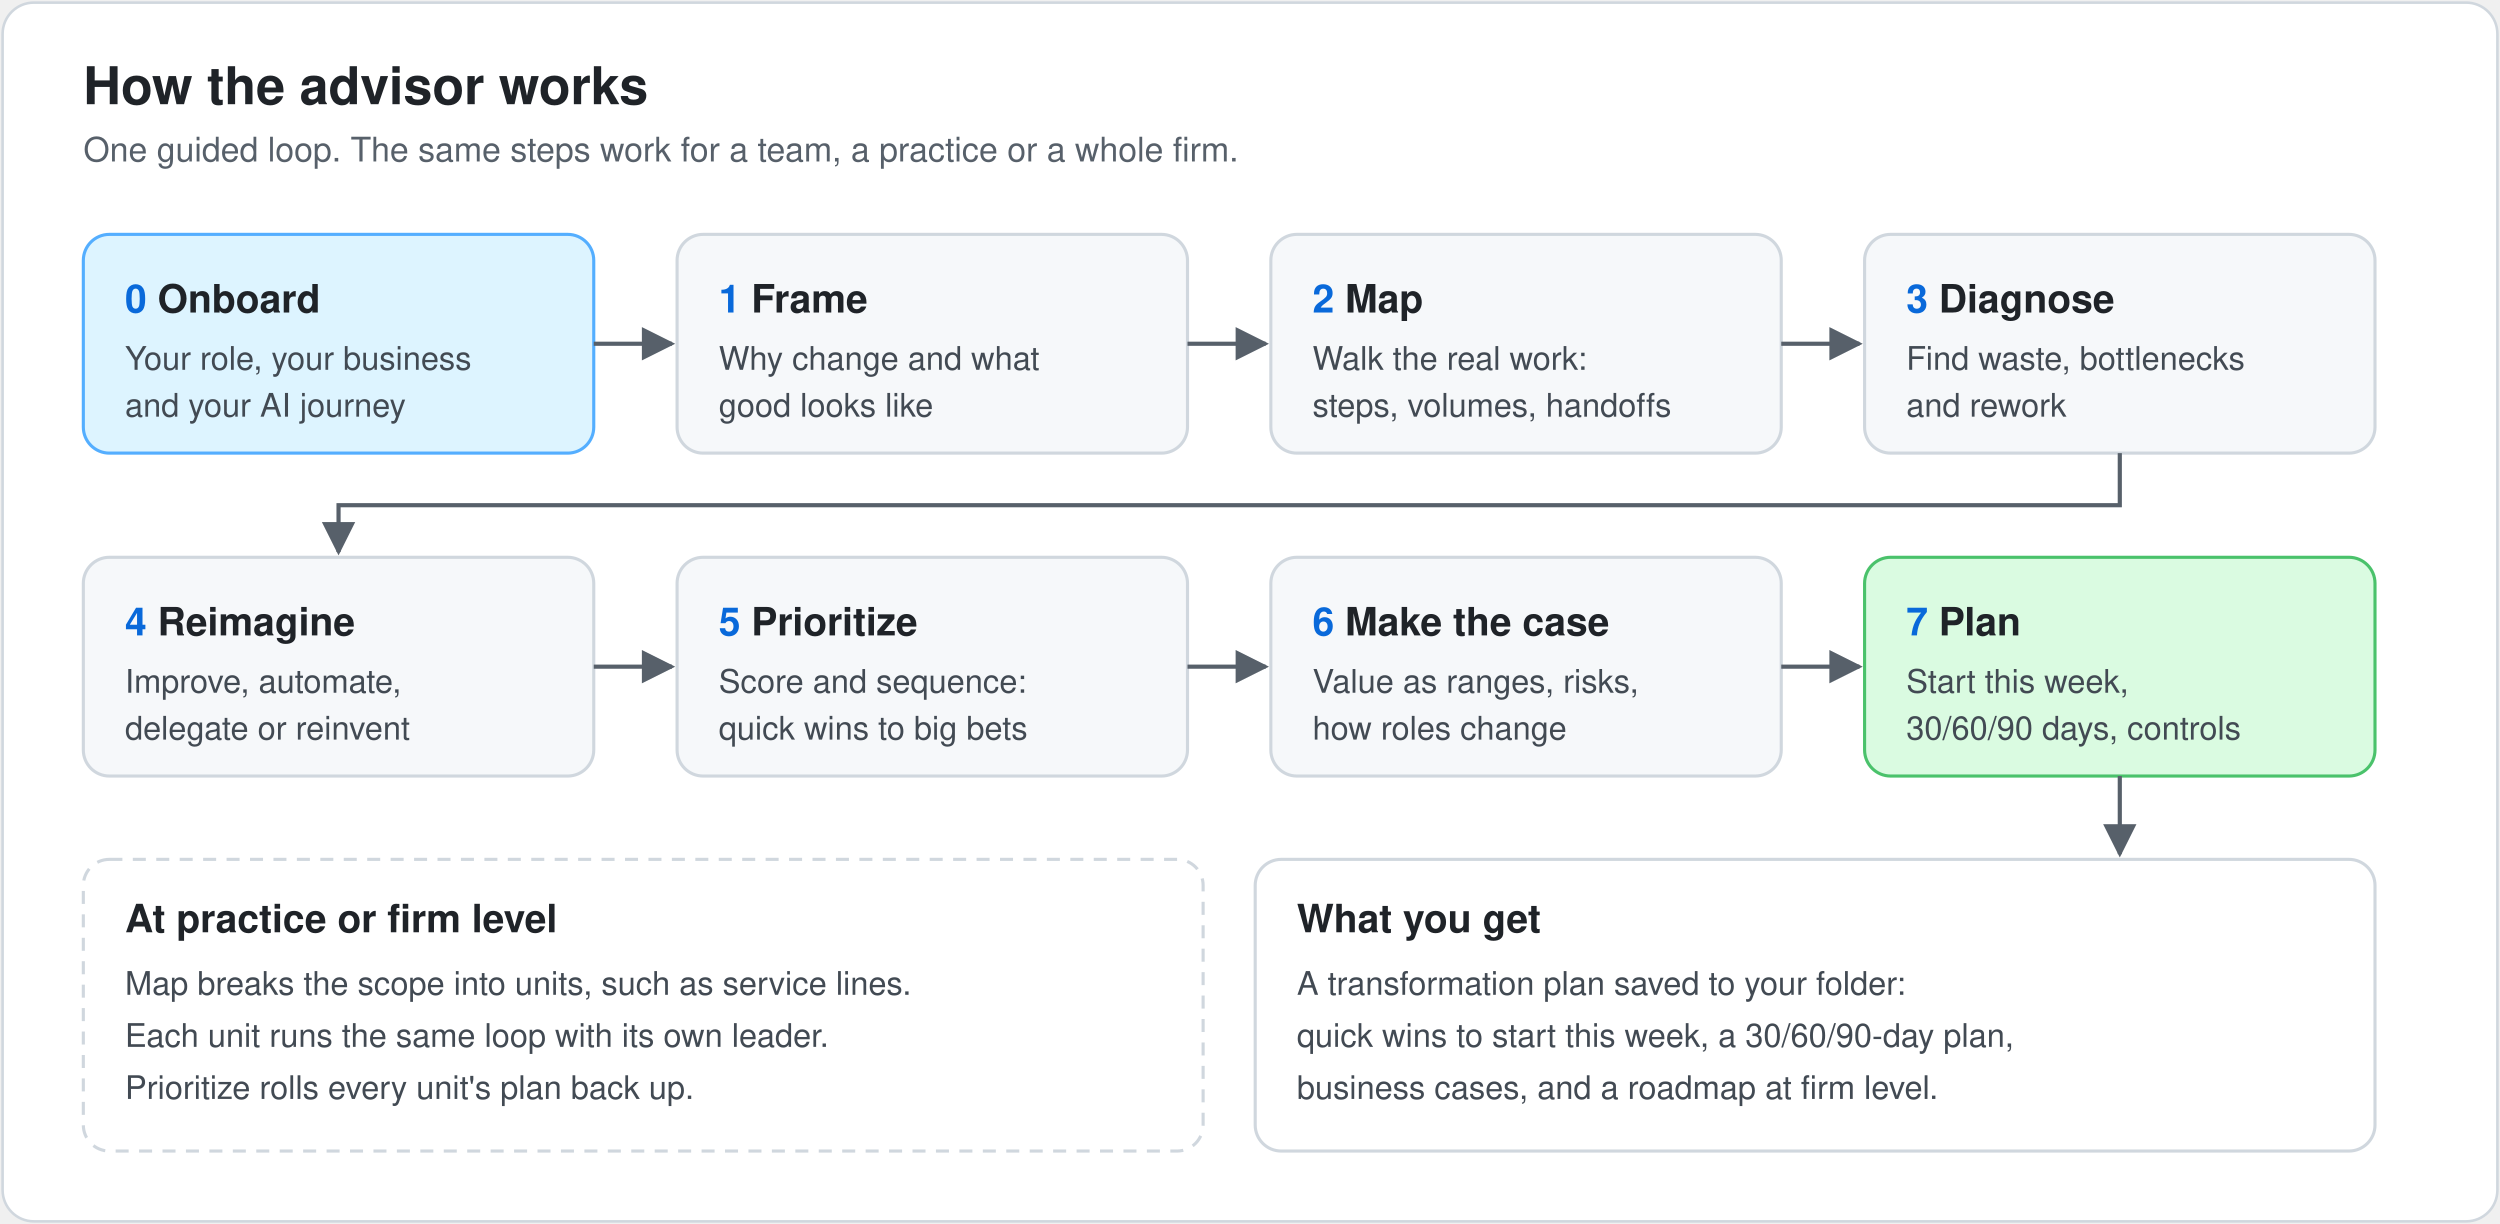
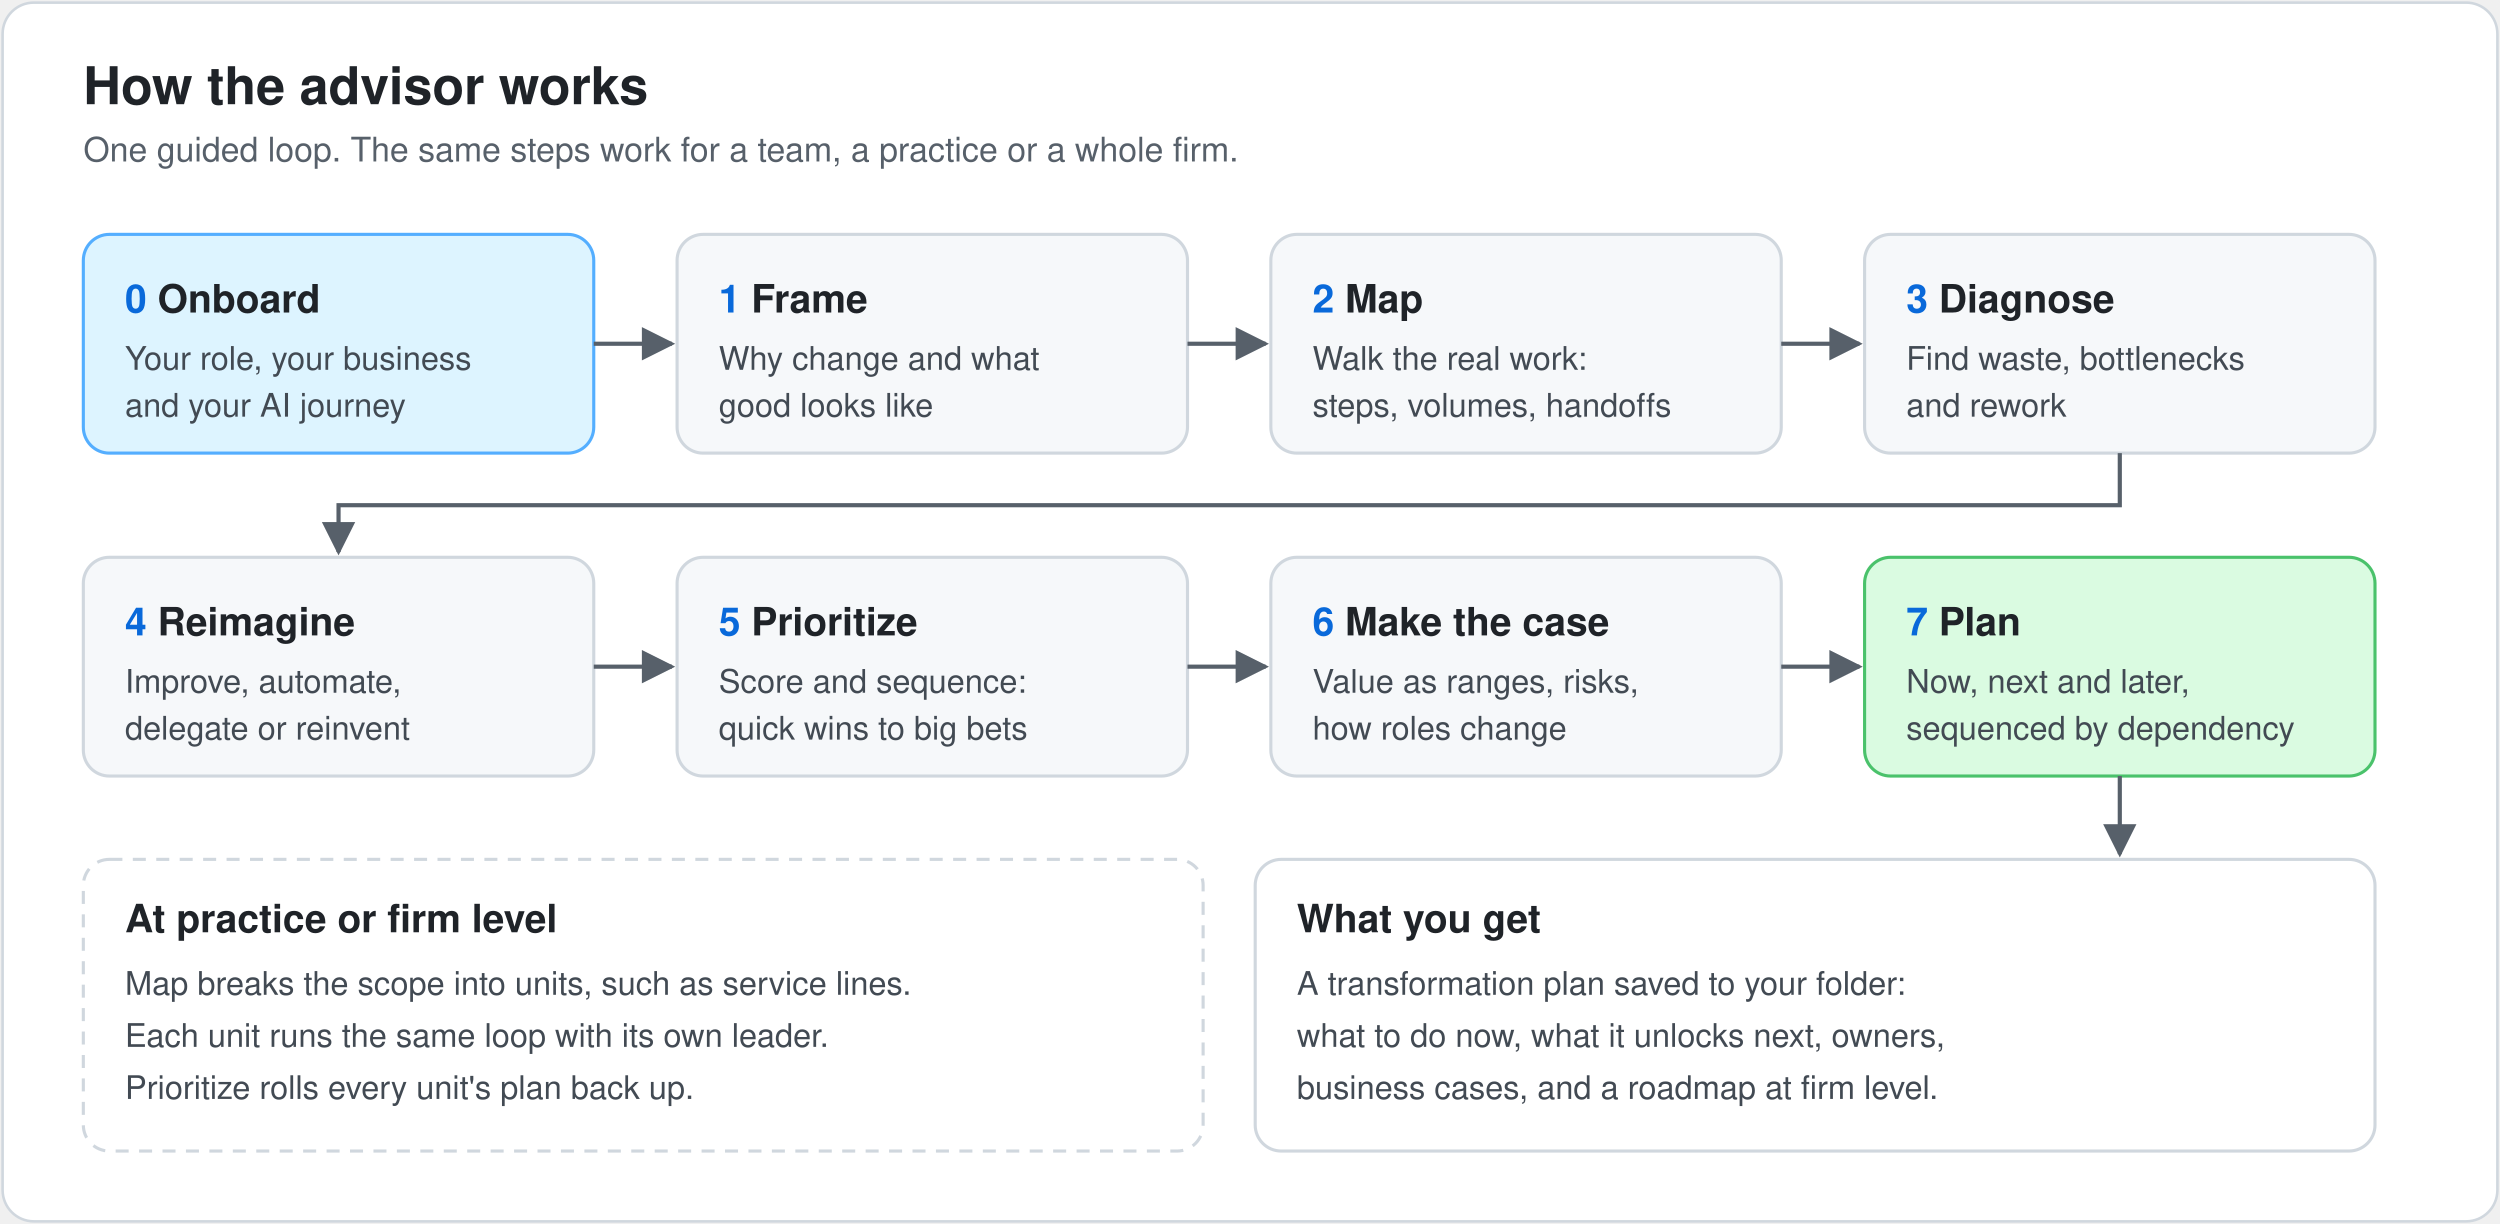
<svg xmlns="http://www.w3.org/2000/svg" viewBox="0 0 960 470" width="960" height="470" role="img" aria-labelledby="t d">
  <defs>
    <marker id="arrow" viewBox="0 0 10 10" refX="9" refY="5" markerWidth="8" markerHeight="8" orient="auto-start-reverse">
      <path d="M0,0 L10,5 L0,10 z" fill="#57606a" />
    </marker>
    <style>
      text { font-family: -apple-system, BlinkMacSystemFont, "Segoe UI", Helvetica, Arial, sans-serif; fill: #1f2328; }
      .title { font-size: 20px; font-weight: 600; }
      .sub { font-size: 13px; fill: #57606a; }
      .label { font-size: 15px; font-weight: 600; }
      .num { fill: #0969da; }
      .desc { font-size: 12.5px; fill: #424a53; }
      .box { fill: #f6f8fa; stroke: #d0d7de; stroke-width: 1.2; }
      .start { fill: #ddf4ff; stroke: #54aeff; }
      .end { fill: #dafbe1; stroke: #4ac26b; }
      .line { stroke: #57606a; stroke-width: 1.6; fill: none; }
      .panel { fill: #ffffff; stroke: #d0d7de; stroke-width: 1.2; }
      .dashed { stroke-dasharray: 5 4; }
    </style>
  </defs>
  <rect x="1" y="1" width="958" height="468" rx="12" fill="#ffffff" stroke="#d0d7de" />
  <text class="title" x="32" y="40">How the advisor works</text>
  <text class="sub" x="32" y="62">One guided loop. The same steps work for a team, a practice or a whole firm.</text>
  <rect class="box start" x="32" y="90" width="196" height="84" rx="10" />
  <text class="label" x="48" y="120">
    <tspan class="num">0</tspan>  Onboard</text>
  <text class="desc" x="48" y="142">Your role, your business</text>
  <text class="desc" x="48" y="160">and your AI journey</text>
  <rect class="box" x="260" y="90" width="196" height="84" rx="10" />
  <text class="label" x="276" y="120">
    <tspan class="num">1</tspan>  Frame</text>
  <text class="desc" x="276" y="142">Why change and what</text>
  <text class="desc" x="276" y="160">good looks like</text>
  <rect class="box" x="488" y="90" width="196" height="84" rx="10" />
  <text class="label" x="504" y="120">
    <tspan class="num">2</tspan>  Map</text>
  <text class="desc" x="504" y="142">Walk the real work:</text>
  <text class="desc" x="504" y="160">steps, volumes, handoffs</text>
  <rect class="box" x="716" y="90" width="196" height="84" rx="10" />
  <text class="label" x="732" y="120">
    <tspan class="num">3</tspan>  Diagnose</text>
  <text class="desc" x="732" y="142">Find waste, bottlenecks</text>
  <text class="desc" x="732" y="160">and rework</text>
  <line class="line" x1="228" y1="132" x2="258" y2="132" marker-end="url(#arrow)" />
  <line class="line" x1="456" y1="132" x2="486" y2="132" marker-end="url(#arrow)" />
  <line class="line" x1="684" y1="132" x2="714" y2="132" marker-end="url(#arrow)" />
  <path class="line" d="M814 174 V194 H130 V212" marker-end="url(#arrow)" />
  <rect class="box" x="32" y="214" width="196" height="84" rx="10" />
  <text class="label" x="48" y="244">
    <tspan class="num">4</tspan>  Reimagine</text>
  <text class="desc" x="48" y="266">Improve, automate,</text>
  <text class="desc" x="48" y="284">delegate or reinvent</text>
  <rect class="box" x="260" y="214" width="196" height="84" rx="10" />
  <text class="label" x="276" y="244">
    <tspan class="num">5</tspan>  Prioritize</text>
  <text class="desc" x="276" y="266">Score and sequence:</text>
  <text class="desc" x="276" y="284">quick wins to big bets</text>
  <rect class="box" x="488" y="214" width="196" height="84" rx="10" />
  <text class="label" x="504" y="244">
    <tspan class="num">6</tspan>  Make the case</text>
  <text class="desc" x="504" y="266">Value as ranges, risks,</text>
  <text class="desc" x="504" y="284">how roles change</text>
  <rect class="box end" x="716" y="214" width="196" height="84" rx="10" />
  <text class="label" x="732" y="244">
    <tspan class="num">7</tspan>  Plan</text>
-   <text class="desc" x="732" y="266">Start this week,</text>
-   <text class="desc" x="732" y="284">30/60/90 days, controls</text>
+   <text class="desc" x="732" y="266">Now, next and later,</text>
+   <text class="desc" x="732" y="284">sequenced by dependency</text>
  <line class="line" x1="228" y1="256" x2="258" y2="256" marker-end="url(#arrow)" />
  <line class="line" x1="456" y1="256" x2="486" y2="256" marker-end="url(#arrow)" />
  <line class="line" x1="684" y1="256" x2="714" y2="256" marker-end="url(#arrow)" />
  <line class="line" x1="814" y1="298" x2="814" y2="328" marker-end="url(#arrow)" />
  <rect class="panel dashed" x="32" y="330" width="430" height="112" rx="10" />
  <text class="label" x="48" y="358">At practice or firm level</text>
  <text class="desc" x="48" y="382">Map breaks the scope into units, such as service lines.</text>
  <text class="desc" x="48" y="402">Each unit runs the same loop with its own leader.</text>
  <text class="desc" x="48" y="422">Prioritize rolls every unit's plan back up.</text>
  <rect class="panel" x="482" y="330" width="430" height="112" rx="10" />
  <text class="label" x="498" y="358">What you get</text>
  <text class="desc" x="498" y="382">A transformation plan saved to your folder:</text>
-   <text class="desc" x="498" y="402">quick wins to start this week, a 30/60/90-day plan,</text>
+   <text class="desc" x="498" y="402">what to do now, what it unlocks next, owners,</text>
  <text class="desc" x="498" y="422">business cases, and a roadmap at firm level.</text>
</svg>
